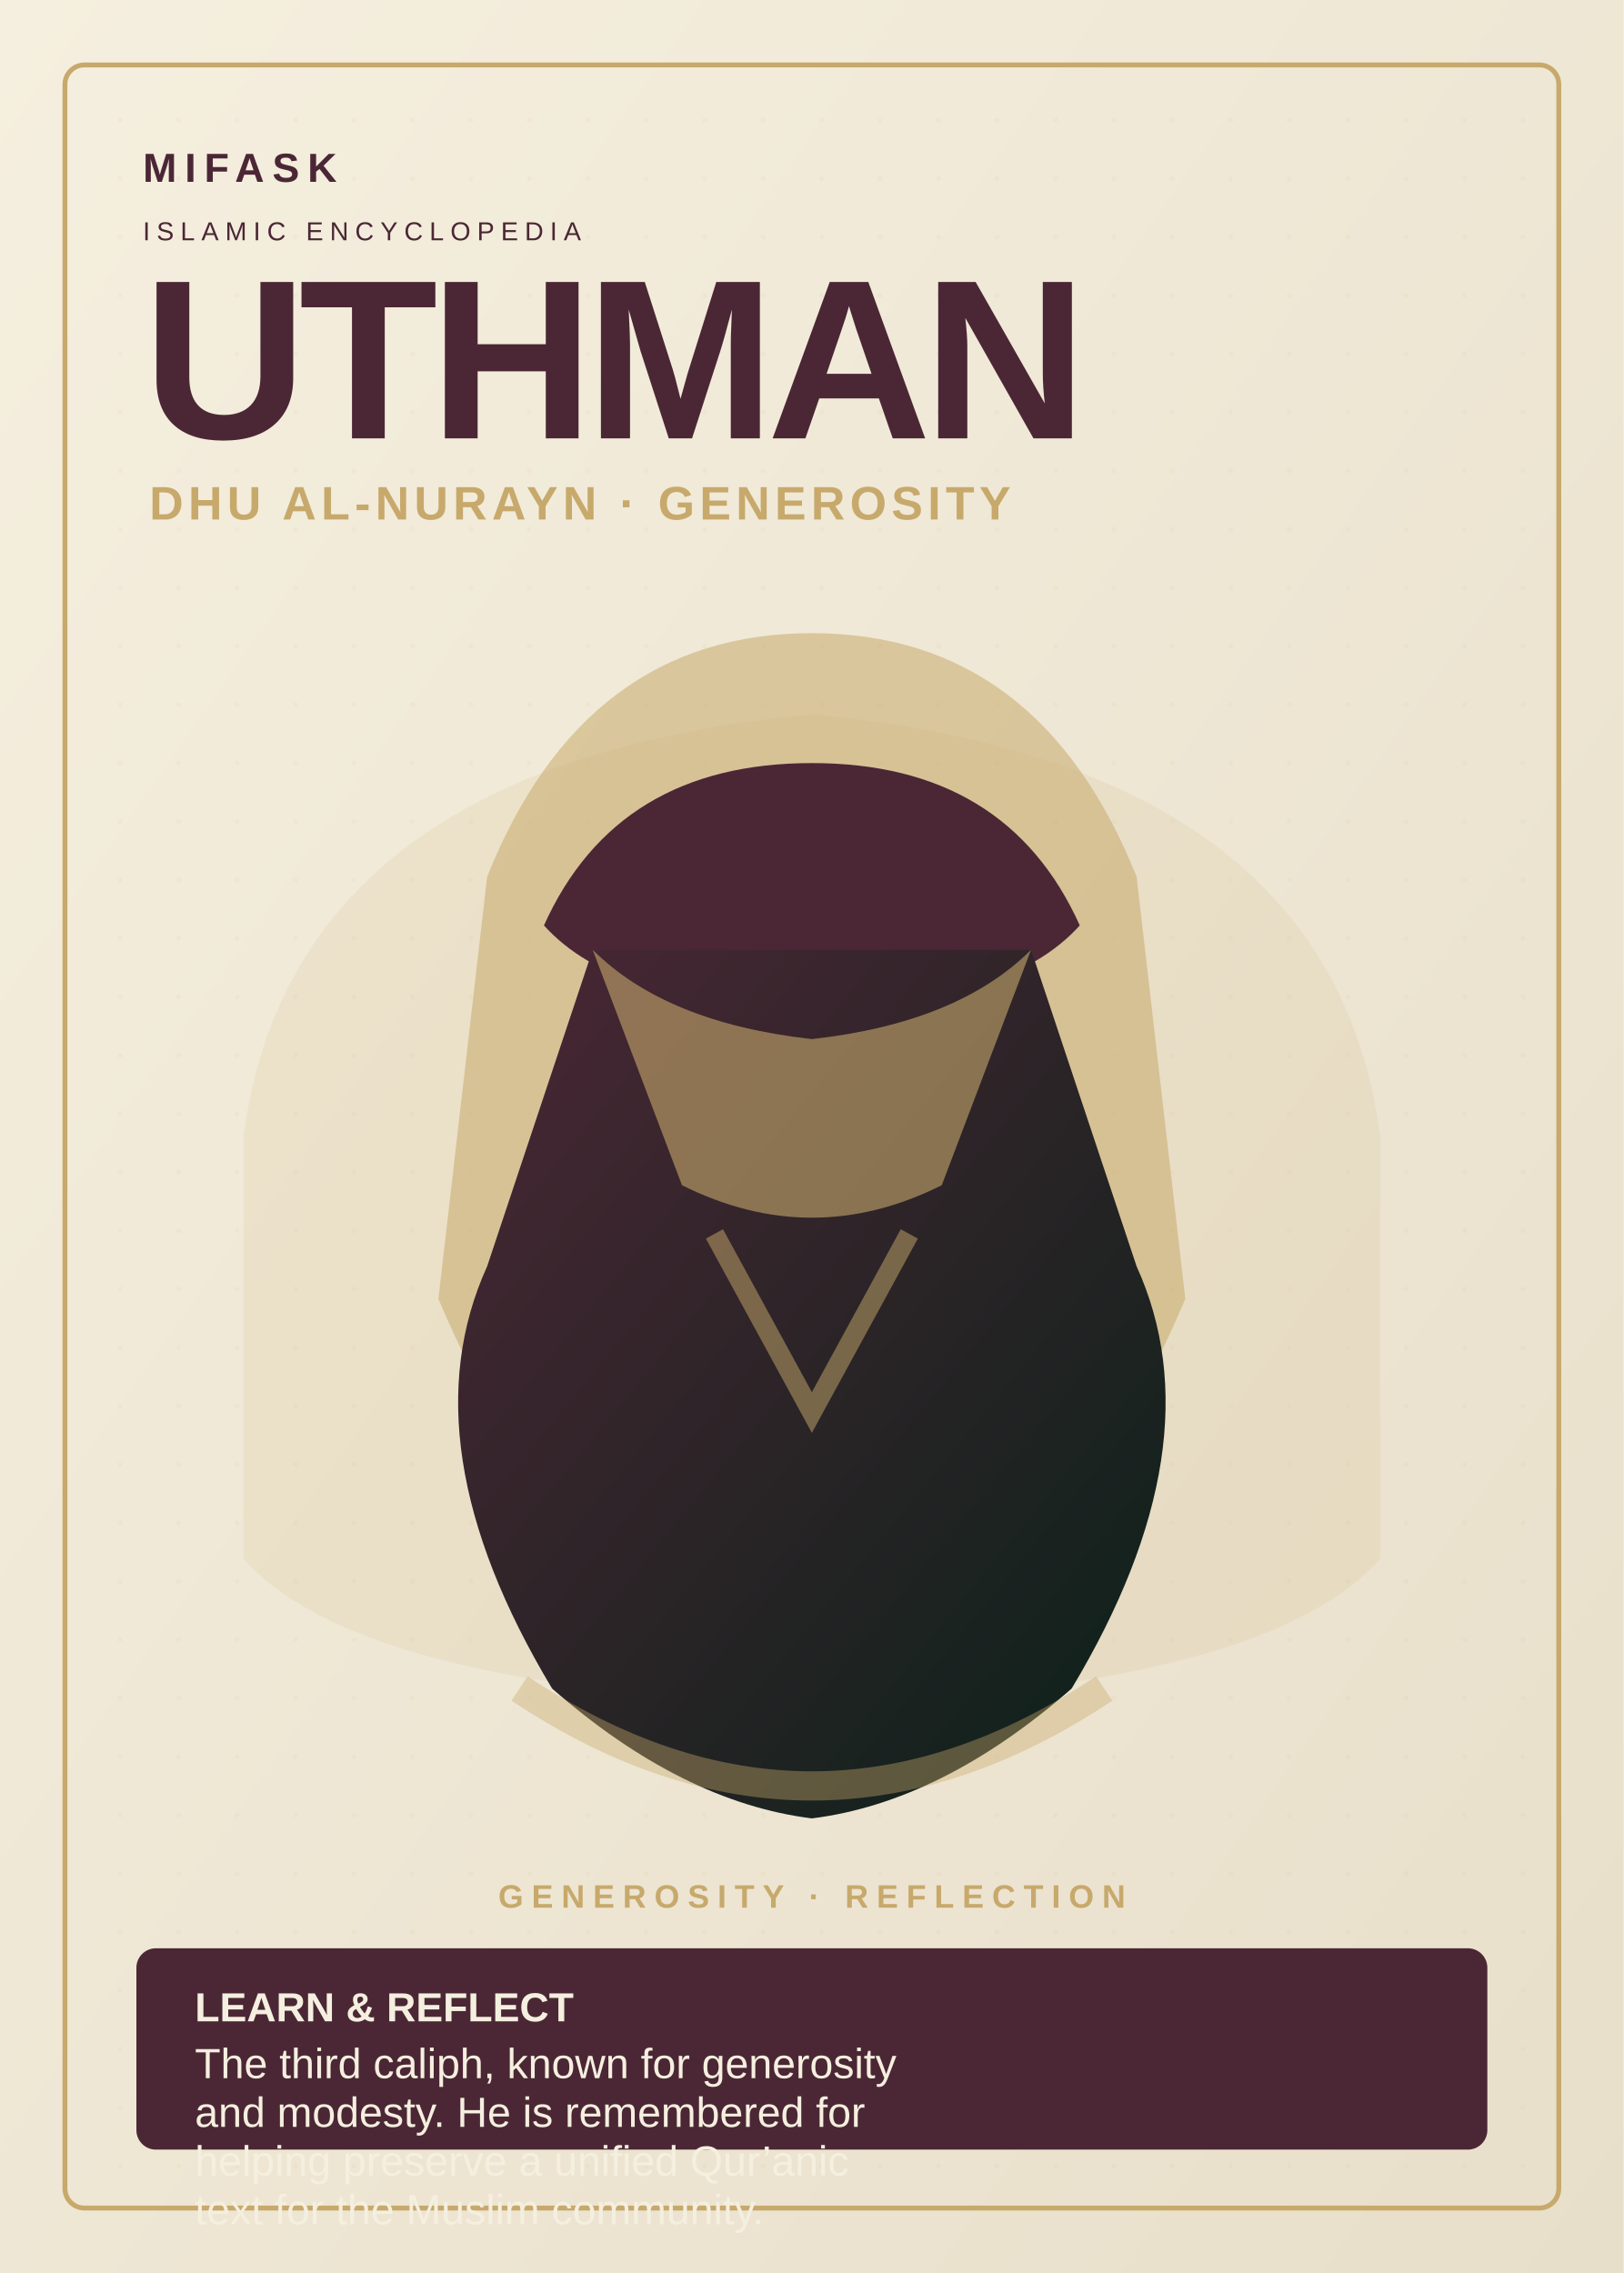
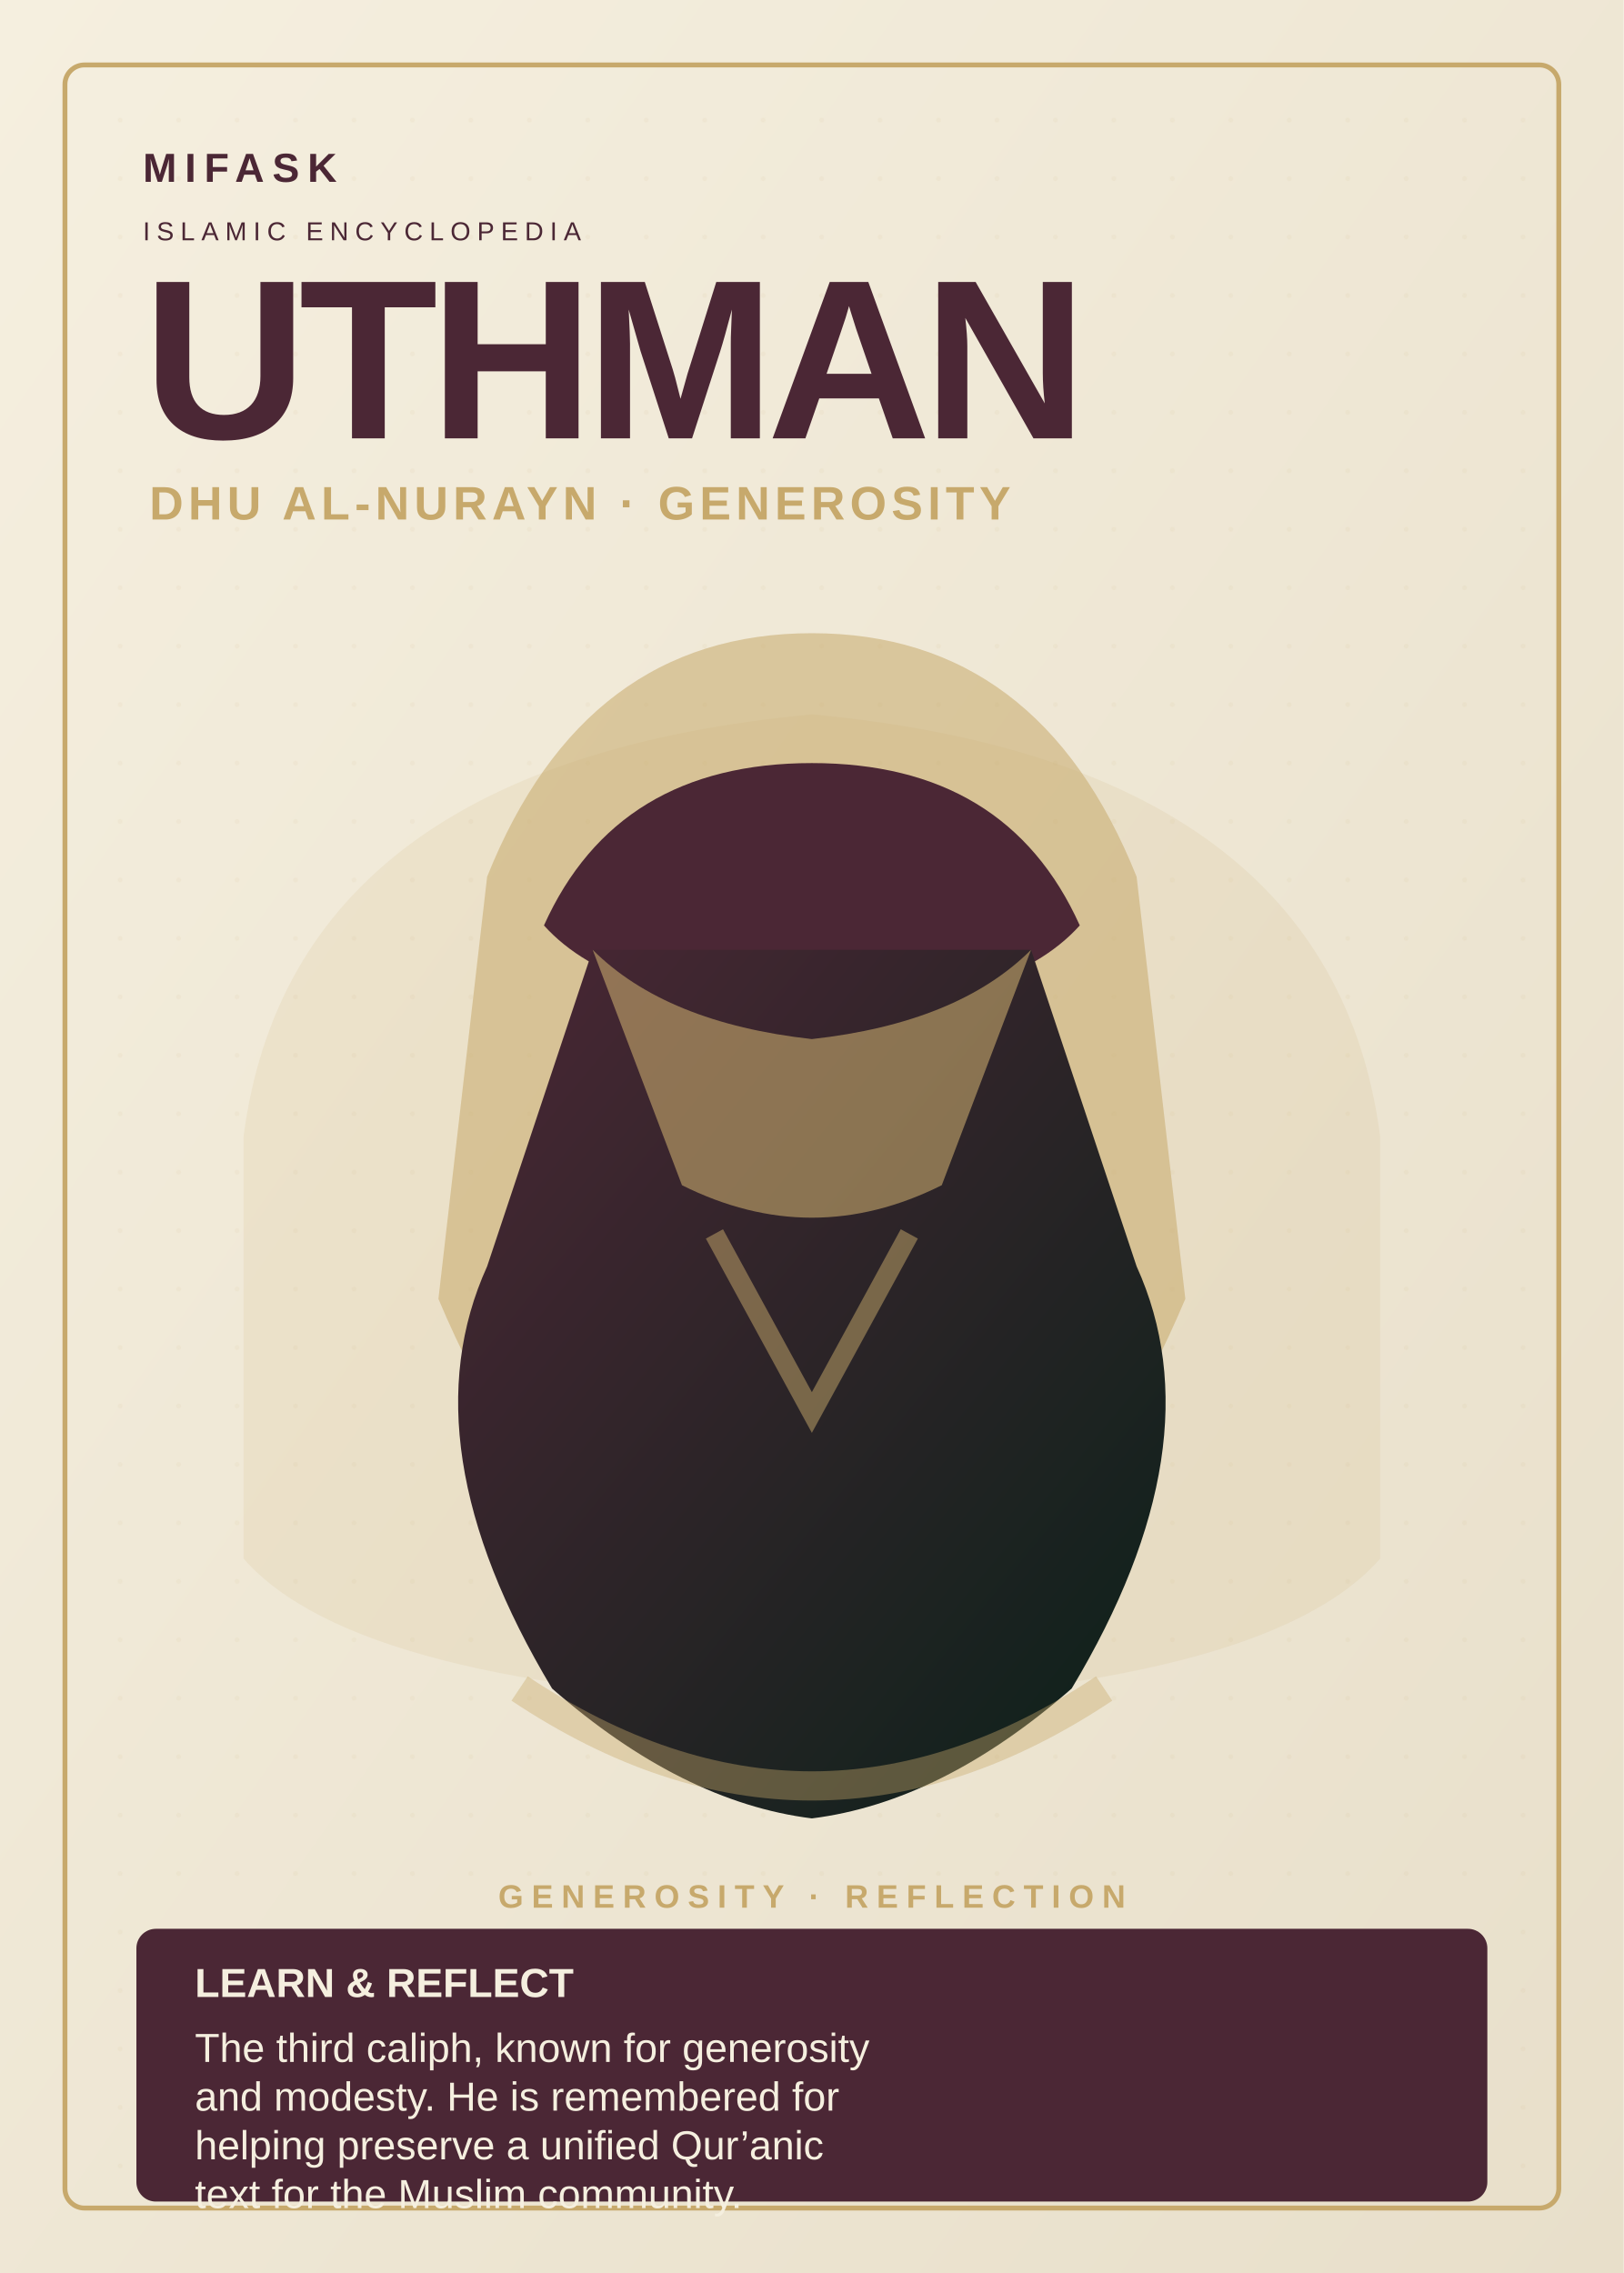
<svg xmlns="http://www.w3.org/2000/svg" viewBox="0 0 1000 1400">
  <defs>
    <linearGradient id="bg" x1="0" y1="0" x2="1" y2="1">
      <stop stop-color="#f5efdf" />
      <stop offset="1" stop-color="#e8dfca" />
    </linearGradient>
    <linearGradient id="cloak" x1="0" y1="0" x2="1" y2="1">
      <stop stop-color="#4b2735" />
      <stop offset="1" stop-color="#0a2119" />
    </linearGradient>
    <pattern id="dots" width="36" height="36" patternUnits="userSpaceOnUse">
      <circle cx="2" cy="2" r="1.5" fill="#c7a96c" opacity=".35" />
    </pattern>
  </defs>
  <rect width="1000" height="1400" fill="url(#bg)" />
  <rect x="40" y="40" width="920" height="1320" rx="12" fill="none" stroke="#c7a96c" stroke-width="3" />
  <rect x="56" y="56" width="888" height="1288" rx="6" fill="url(#dots)" opacity=".2" />
  <text x="88" y="112" font-family="Arial,sans-serif" font-size="25" font-weight="900" letter-spacing="5" fill="#4b2735">MIFASK</text>
  <text x="88" y="148" font-family="Arial,sans-serif" font-size="16" letter-spacing="4" fill="#4b2735">ISLAMIC ENCYCLOPEDIA</text>
  <text x="88" y="270" font-family="Arial,sans-serif" font-size="140" font-weight="900" letter-spacing="-5" fill="#4b2735">UTHMAN</text>
  <text x="92" y="320" font-family="Arial,sans-serif" font-size="29" font-weight="700" letter-spacing="3" fill="#c7a96c">DHU AL-NURAYN · GENEROSITY</text>
  <g>
    <path d="M150 700 Q180 470 500 440 Q820 470 850 700 L850 960 Q780 1040 500 1050 Q220 1040 150 960Z" fill="#c7a96c" opacity=".13" />
    <path d="M300 540 Q360 390 500 390 Q640 390 700 540 L730 800 Q650 990 500 1030 Q350 990 270 800Z" fill="#c7a96c" opacity=".55" />
    <path d="M335 570 Q380 470 500 470 Q620 470 665 570 Q620 620 500 620 Q380 620 335 570Z" fill="#4b2735" />
    <path d="M365 585 L300 780 Q250 890 340 1040 Q420 1110 500 1120 Q580 1110 660 1040 Q750 890 700 780 L635 585Z" fill="url(#cloak)" />
    <path d="M365 585 Q410 630 500 640 Q590 630 635 585 L580 730 Q500 770 420 730Z" fill="#c7a96c" opacity=".6" />
    <path d="M440 760 L500 870 L560 760" fill="none" stroke="#c7a96c" stroke-width="12" opacity=".5" />
    <path d="M320 1040 Q500 1160 680 1040" fill="none" stroke="#c7a96c" stroke-width="18" opacity=".4" />
  </g>
  <text x="500" y="1175" text-anchor="middle" font-family="Arial,sans-serif" font-size="20" font-weight="900" letter-spacing="5" fill="#c7a96c">GENEROSITY · REFLECTION</text>
-   <rect x="84" y="1200" width="832" height="124" rx="12" fill="#4b2735" />
-   <text x="120" y="1245" font-family="Arial,sans-serif" font-size="25" font-weight="700" fill="#f5efdf">LEARN &amp; REFLECT</text>
-   <text x="120" y="1280" font-family="Arial,sans-serif" font-size="26" fill="#f5efdf">The third caliph, known for generosity</text>
-   <text x="120" y="1310" font-family="Arial,sans-serif" font-size="26" fill="#f5efdf">and modesty. He is remembered for</text>
-   <text x="120" y="1340" font-family="Arial,sans-serif" font-size="26" fill="#f5efdf">helping preserve a unified Qur’anic</text>
-   <text x="120" y="1370" font-family="Arial,sans-serif" font-size="26" fill="#f5efdf">text for the Muslim community.</text>
+   <rect x="84" y="1188" width="832" height="168" rx="12" fill="#4b2735" />
+   <text x="120" y="1230" font-family="Arial,sans-serif" font-size="25" font-weight="700" fill="#f5efdf">LEARN &amp; REFLECT</text>
+   <text x="120" y="1270" font-family="Arial,sans-serif" font-size="25" fill="#f5efdf">The third caliph, known for generosity</text>
+   <text x="120" y="1300" font-family="Arial,sans-serif" font-size="25" fill="#f5efdf">and modesty. He is remembered for</text>
+   <text x="120" y="1330" font-family="Arial,sans-serif" font-size="25" fill="#f5efdf">helping preserve a unified Qur’anic</text>
+   <text x="120" y="1360" font-family="Arial,sans-serif" font-size="25" fill="#f5efdf">text for the Muslim community.</text>
</svg>
